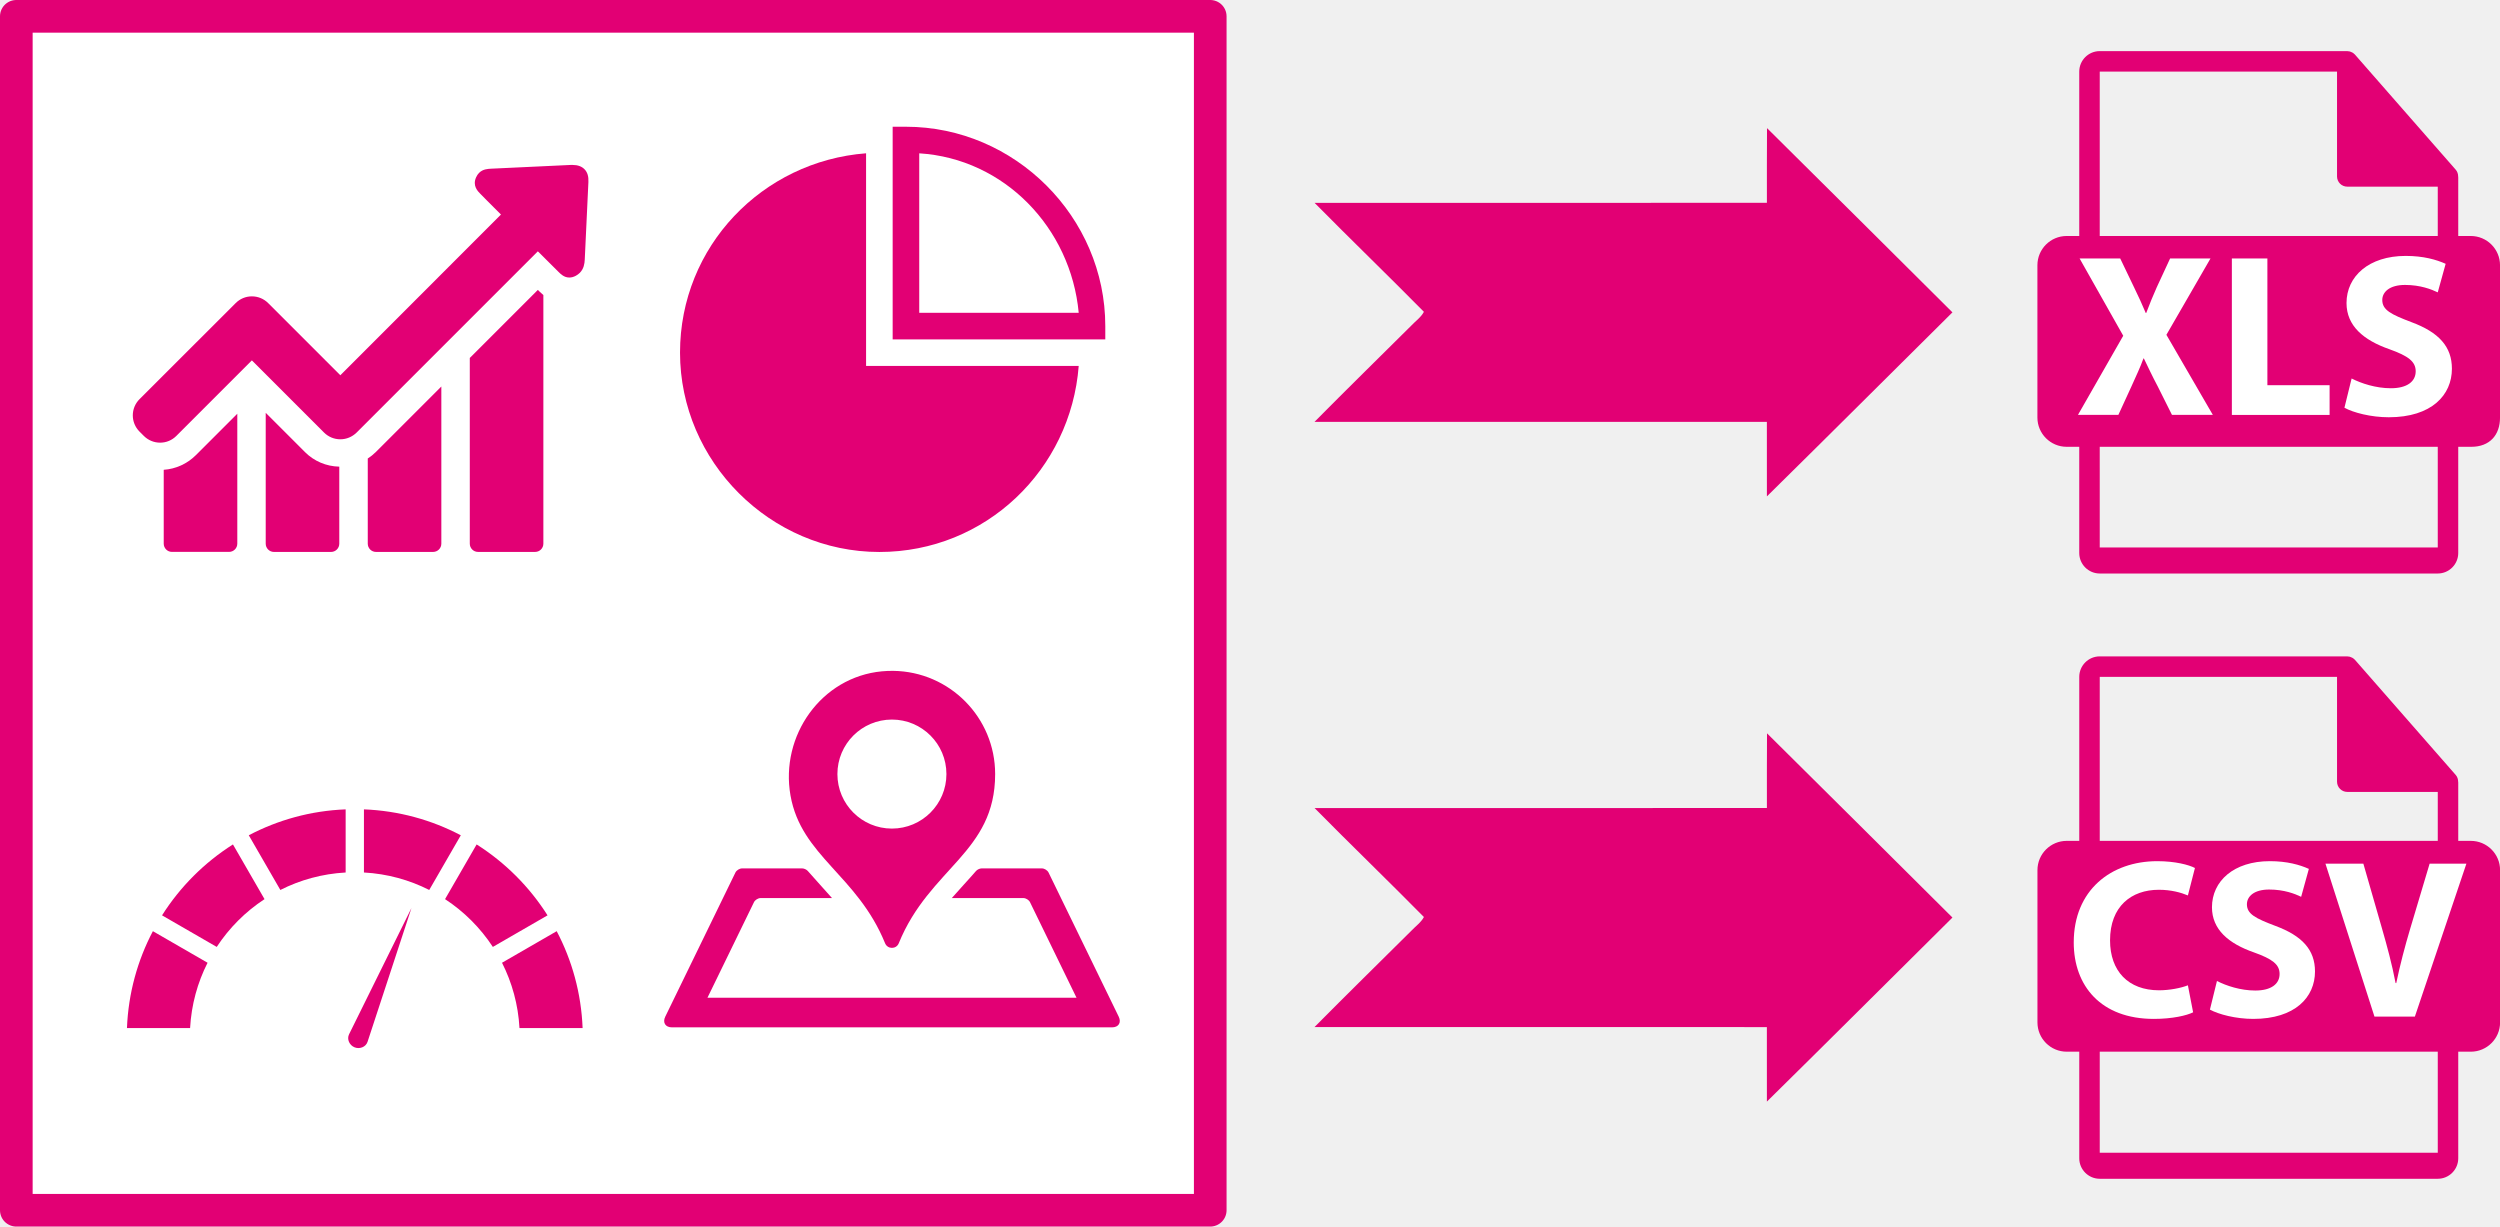
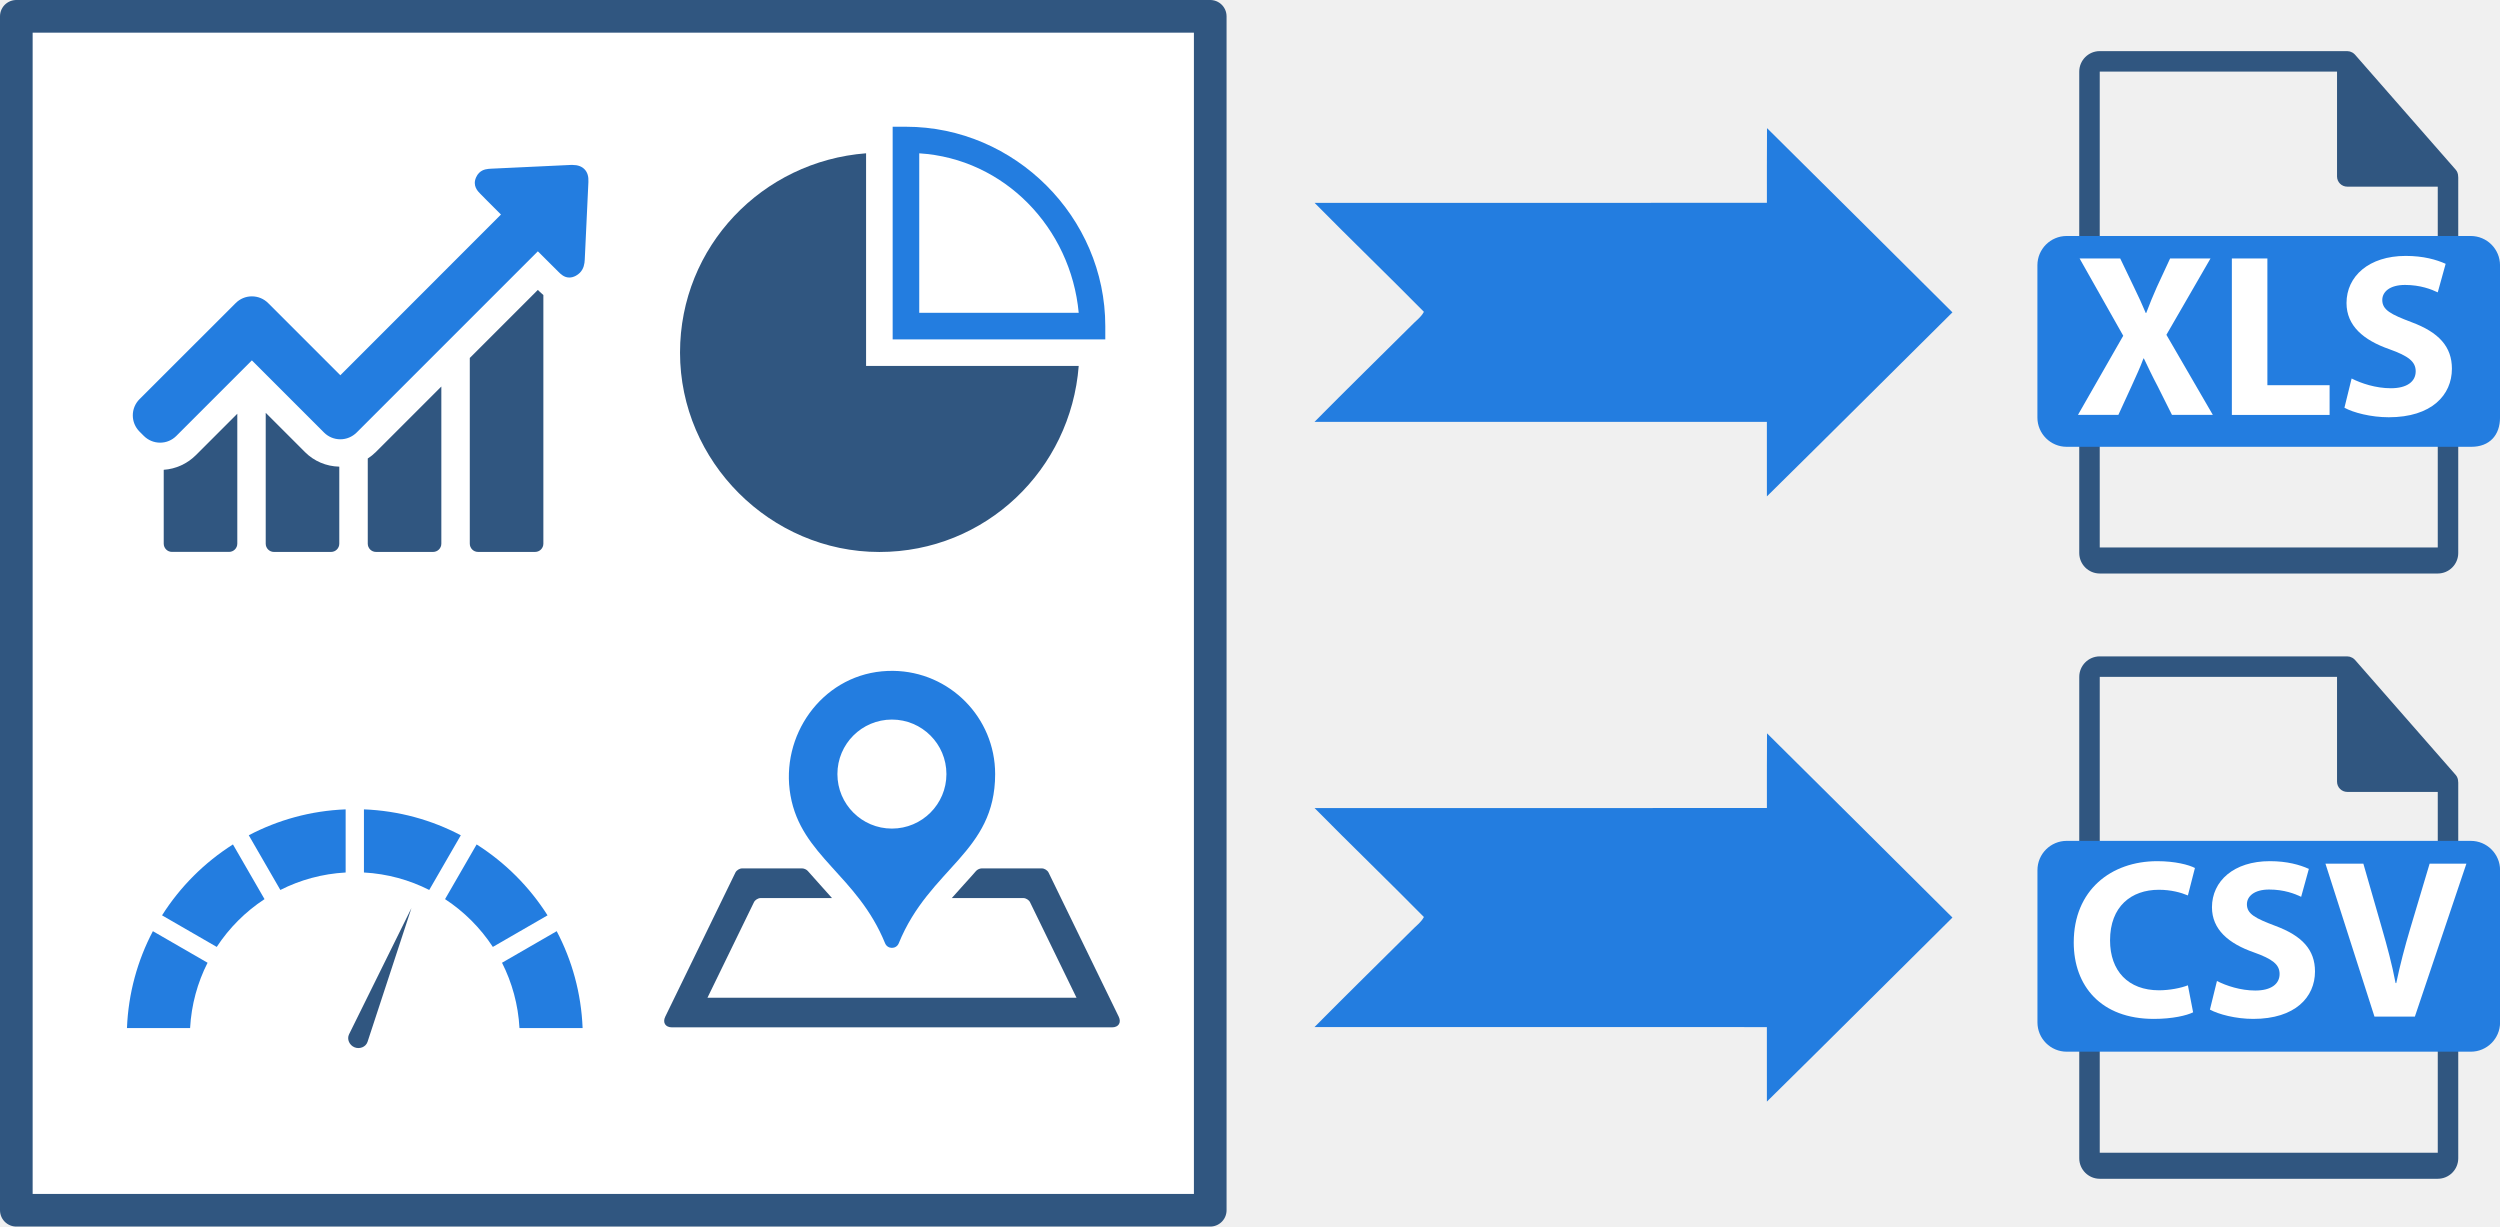
<svg xmlns="http://www.w3.org/2000/svg" id="svg2" height="106.03mm" width="216.11mm" version="1.1" viewBox="0 0 765.738 375.694">
  <g id="layer1" transform="translate(216.99 -337.06)">
    <g id="g7883">
-       <rect id="rect6925" stroke-linejoin="round" height="365.69" width="365.69" stroke="#e20074" stroke-linecap="round" y="342.06" x="-211.99" stroke-width="10" fill="#fff" />
+       <rect id="rect6925" stroke-linejoin="round" height="365.69" width="365.69" stroke="#305680" stroke-linecap="round" y="342.06" x="-211.99" stroke-width="10" fill="#fff" />
      <g id="g6048" transform="matrix(1.7933 0 0 1.7933 -593.72 -189.45)">
-         <g id="g7569" fill="#e20074" transform="translate(572,260)">
+         <g id="g7569" fill="#305680" transform="translate(572,260)">
          <path id="path5538" d="m-333.96 113.84v12.615c0 0.767 0.624 1.407 1.407 1.407h9.753c0.767 0 1.407-0.624 1.407-1.407v-22.192l-7.083 7.083c-1.503 1.487-3.422 2.35-5.484 2.494z" />
          <path id="path5540" d="m-316.54 104.11v22.352c0 0.767 0.624 1.407 1.407 1.407h9.753c0.767 0 1.407-0.624 1.407-1.407v-13.159c-2.222-0.048-4.301-0.927-5.868-2.494l-6.699-6.699z" />
          <path id="path5542" d="m-299.11 111.91v14.55c0 0.767 0.624 1.407 1.407 1.407h9.753c0.767 0 1.407-0.624 1.407-1.407v-26.845l-11.176 11.176c-0.432 0.432-0.895 0.799-1.391 1.119z" />
          <path id="path5544" d="m-270.06 83.114-11.624 11.624v31.721c0 0.767 0.624 1.407 1.407 1.407h9.753c0.767 0 1.407-0.624 1.407-1.407v-42.466c-0.32-0.272-0.56-0.512-0.735-0.672l-0.208-0.208z" />
        </g>
-         <path id="path5546" d="m309.92 322.52c-0.464-0.496-1.167-0.751-2.062-0.751h-0.256c-4.541 0.208-9.066 0.432-13.606 0.64-0.608 0.032-1.439 0.064-2.095 0.719-0.208 0.208-0.368 0.448-0.496 0.735-0.672 1.455 0.272 2.398 0.719 2.846l1.135 1.151c0.783 0.799 1.583 1.599 2.382 2.382l-27.436 27.452-12.327-12.327c-0.735-0.735-1.727-1.151-2.782-1.151s-2.031 0.416-2.766 1.151l-16.42 16.404c-1.535 1.535-1.535 4.013 0 5.548l0.735 0.735c0.735 0.735 1.727 1.151 2.782 1.151s2.031-0.416 2.766-1.151l12.903-12.903 12.327 12.327c0.735 0.735 1.727 1.151 2.782 1.151s2.031-0.416 2.782-1.151l30.954-30.954 3.502 3.486c0.416 0.416 0.991 0.991 1.871 0.991 0.368 0 0.735-0.096 1.119-0.304 0.256-0.144 0.48-0.304 0.672-0.496 0.688-0.688 0.815-1.567 0.847-2.254 0.128-2.942 0.272-5.884 0.416-8.842l0.208-4.429c0.048-0.927-0.16-1.647-0.656-2.159z" fill="#e20074" />
+         <path id="path5546" d="m309.92 322.52c-0.464-0.496-1.167-0.751-2.062-0.751h-0.256c-4.541 0.208-9.066 0.432-13.606 0.64-0.608 0.032-1.439 0.064-2.095 0.719-0.208 0.208-0.368 0.448-0.496 0.735-0.672 1.455 0.272 2.398 0.719 2.846l1.135 1.151c0.783 0.799 1.583 1.599 2.382 2.382l-27.436 27.452-12.327-12.327c-0.735-0.735-1.727-1.151-2.782-1.151s-2.031 0.416-2.766 1.151l-16.42 16.404c-1.535 1.535-1.535 4.013 0 5.548l0.735 0.735c0.735 0.735 1.727 1.151 2.782 1.151s2.031-0.416 2.766-1.151l12.903-12.903 12.327 12.327c0.735 0.735 1.727 1.151 2.782 1.151s2.031-0.416 2.782-1.151l30.954-30.954 3.502 3.486c0.416 0.416 0.991 0.991 1.871 0.991 0.368 0 0.735-0.096 1.119-0.304 0.256-0.144 0.48-0.304 0.672-0.496 0.688-0.688 0.815-1.567 0.847-2.254 0.128-2.942 0.272-5.884 0.416-8.842l0.208-4.429c0.048-0.927-0.16-1.647-0.656-2.159z" fill="#237de0" />
      </g>
      <g id="g6036" transform="matrix(1.8779 0 0 1.8779 -618.19 -226.42)">
-         <path id="path7566" d="m384.67 442.38 11.443 23.507c0.465 0.956-0.024 1.738-1.087 1.738h-71.791c-1.063 0-1.552-0.782-1.087-1.738l11.443-23.507c0.182-0.374 0.671-0.68 1.087-0.68h9.812c0.302 0 0.711 0.189 0.909 0.418 0.666 0.769 1.344 1.521 2.02 2.265 0.642 0.706 1.288 1.421 1.928 2.154h-11.644c-0.416 0-0.905 0.306-1.087 0.68l-7.581 15.573h60.191l-7.58-15.573c-0.182-0.374-0.671-0.68-1.087-0.68h-11.671c0.64-0.732 1.286-1.448 1.928-2.154 0.678-0.746 1.36-1.496 2.027-2.266 0.198-0.228 0.605-0.417 0.907-0.417h9.833c0.416 0 0.905 0.306 1.087 0.68z" fill="#e20074" />
-         <path id="path7564" d="m359.34 409.48c-0.613-0.008-1.234 0.017-1.861 0.076-9.867 0.933-16.624 10.493-14.902 20.254 1.749 9.915 10.889 12.966 15.426 24.096 0.409 1.003 1.822 1.009 2.231 0.006 5.029-12.344 15.723-14.753 15.723-27.598 0-9.224-7.419-16.715-16.615-16.834zm-0.221 7.943c4.91 0 8.891 3.98 8.891 8.891 0 4.91-3.98 8.891-8.891 8.891s-8.891-3.98-8.891-8.891c0-4.91 3.98-8.891 8.891-8.891z" fill="#e20074" />
+         <path id="path7566" d="m384.67 442.38 11.443 23.507c0.465 0.956-0.024 1.738-1.087 1.738h-71.791c-1.063 0-1.552-0.782-1.087-1.738l11.443-23.507c0.182-0.374 0.671-0.68 1.087-0.68h9.812c0.302 0 0.711 0.189 0.909 0.418 0.666 0.769 1.344 1.521 2.02 2.265 0.642 0.706 1.288 1.421 1.928 2.154h-11.644c-0.416 0-0.905 0.306-1.087 0.68l-7.581 15.573h60.191l-7.58-15.573c-0.182-0.374-0.671-0.68-1.087-0.68h-11.671c0.64-0.732 1.286-1.448 1.928-2.154 0.678-0.746 1.36-1.496 2.027-2.266 0.198-0.228 0.605-0.417 0.907-0.417h9.833c0.416 0 0.905 0.306 1.087 0.68z" fill="#305680" />
+         <path id="path7564" d="m359.34 409.48c-0.613-0.008-1.234 0.017-1.861 0.076-9.867 0.933-16.624 10.493-14.902 20.254 1.749 9.915 10.889 12.966 15.426 24.096 0.409 1.003 1.822 1.009 2.231 0.006 5.029-12.344 15.723-14.753 15.723-27.598 0-9.224-7.419-16.715-16.615-16.834zm-0.221 7.943c4.91 0 8.891 3.98 8.891 8.891 0 4.91-3.98 8.891-8.891 8.891s-8.891-3.98-8.891-8.891c0-4.91 3.98-8.891 8.891-8.891z" fill="#237de0" />
      </g>
      <g id="g6040" transform="matrix(1.7258 0 0 1.7258 -578.13 -152.66)">
-         <path id="path4440" d="m273.85 427.41c6.19 0.245 12.02 1.879 17.193 4.6l-5.603 9.705c-3.515-1.781-7.437-2.874-11.589-3.101v-11.205zm20.002 6.225c5.069 3.211 9.374 7.517 12.585 12.585l-9.707 5.604c-2.213-3.377-5.105-6.269-8.482-8.482l5.604-9.707zm14.21 15.395c2.721 5.171 4.354 11.003 4.6 17.192h-11.205c-0.227-4.152-1.319-8.075-3.1-11.589l9.705-5.603zm-76.269 17.192c0.245-6.189 1.878-12.021 4.6-17.192l9.705 5.603c-1.781 3.514-2.873 7.437-3.1 11.589h-11.205zm6.225-20.002c3.211-5.069 7.517-9.373 12.585-12.585l5.604 9.707c-3.377 2.213-6.269 5.105-8.482 8.482l-9.706-5.604zm15.394-14.21c5.172-2.722 11.003-4.355 17.193-4.6v11.205c-4.152 0.227-8.075 1.319-11.589 3.1l-5.603-9.705" fill="#e20074" />
-         <path id="path4442" d="m272.18 469.64c0.902 0.369 2.005-0.044 2.31-0.969l7.802-23.762-11.081 22.421c-0.432 0.874 0.067 1.941 0.969 2.31" fill-rule="evenodd" fill="#e20074" />
+         <path id="path4440" d="m273.85 427.41c6.19 0.245 12.02 1.879 17.193 4.6l-5.603 9.705c-3.515-1.781-7.437-2.874-11.589-3.101v-11.205zm20.002 6.225c5.069 3.211 9.374 7.517 12.585 12.585l-9.707 5.604c-2.213-3.377-5.105-6.269-8.482-8.482l5.604-9.707zm14.21 15.395c2.721 5.171 4.354 11.003 4.6 17.192h-11.205c-0.227-4.152-1.319-8.075-3.1-11.589l9.705-5.603zm-76.269 17.192c0.245-6.189 1.878-12.021 4.6-17.192l9.705 5.603c-1.781 3.514-2.873 7.437-3.1 11.589h-11.205zm6.225-20.002c3.211-5.069 7.517-9.373 12.585-12.585l5.604 9.707c-3.377 2.213-6.269 5.105-8.482 8.482l-9.706-5.604zm15.394-14.21c5.172-2.722 11.003-4.355 17.193-4.6v11.205c-4.152 0.227-8.075 1.319-11.589 3.1l-5.603-9.705" fill="#237de0" />
+         <path id="path4442" d="m272.18 469.64c0.902 0.369 2.005-0.044 2.31-0.969l7.802-23.762-11.081 22.421c-0.432 0.874 0.067 1.941 0.969 2.31" fill-rule="evenodd" fill="#305680" />
      </g>
      <g id="g6044" transform="matrix(1.934 0 0 1.934 -635.48 -247.41)">
-         <path id="path6976" d="m361.97 326.49c13.47 0.842 23.994 11.786 25.256 25.256h-25.256v-25.256zm-2.105-4.209h-2.105v33.675h33.675v-2.105c0-17.259-14.312-31.571-31.571-31.571z" fill="#e20074" />
-         <path id="path6978" d="m353.55 360.16v-33.675c-16.417 1.263-29.466 14.733-29.466 31.571 0 17.259 14.312 31.571 31.571 31.571 16.838 0 30.308-13.049 31.571-29.466h-33.675z" fill="#e20074" />
+         <path id="path6976" d="m361.97 326.49c13.47 0.842 23.994 11.786 25.256 25.256h-25.256v-25.256zm-2.105-4.209h-2.105v33.675h33.675v-2.105c0-17.259-14.312-31.571-31.571-31.571z" fill="#237de0" />
+         <path id="path6978" d="m353.55 360.16v-33.675c-16.417 1.263-29.466 14.733-29.466 31.571 0 17.259 14.312 31.571 31.571 31.571 16.838 0 30.308-13.049 31.571-29.466h-33.675z" fill="#305680" />
      </g>
-       <path id="path18355" fill="#e20074" d="m381.04 432.74c-18.9-18.854-37.855-37.637-56.802-56.438-0.083 7.621-0.007 15.251-0.037 22.881-46.185 0.027-92.36 0-138.54 0.016 11.069 11.207 22.414 22.153 33.483 33.368-0.858 1.654-2.509 2.786-3.782 4.143-9.916 9.85-19.896 19.636-29.729 29.567 46.185 0 92.379-0.016 138.56 0.009 0.007 7.603-0.017 15.215 0.007 22.818 19.011-18.72 37.883-37.583 56.829-56.366z" />
+       <path id="path18355" fill="#237de0" d="m381.04 432.74c-18.9-18.854-37.855-37.637-56.802-56.438-0.083 7.621-0.007 15.251-0.037 22.881-46.185 0.027-92.36 0-138.54 0.016 11.069 11.207 22.414 22.153 33.483 33.368-0.858 1.654-2.509 2.786-3.782 4.143-9.916 9.85-19.896 19.636-29.729 29.567 46.185 0 92.379-0.016 138.56 0.009 0.007 7.603-0.017 15.215 0.007 22.818 19.011-18.72 37.883-37.583 56.829-56.366z" />
      <g id="g7660" transform="matrix(1.1138 0 0 1.1138 27.622 -50.435)">
-         <path id="path7600" fill="#e20074" d="m357.81 361.96c-3.108 0-5.635 2.529-5.635 5.635v132.39c0 3.106 2.526 5.633 5.635 5.633h92.955c3.106 0 5.633-2.527 5.633-5.633-0.001-34.868 0.002-72.674 0.002-103.28 0-0.104-0.017-0.209-0.029-0.314-0.005-0.66-0.217-1.31-0.67-1.824l-27.699-31.639c-0.008-0.008-0.016-0.013-0.021-0.021-0.165-0.184-0.359-0.336-0.562-0.469-0.06-0.04-0.12-0.076-0.184-0.111-0.176-0.096-0.362-0.175-0.555-0.232-0.052-0.014-0.1-0.035-0.152-0.049-0.209-0.049-0.426-0.082-0.646-0.082h-68.07zm0 5.635h65.254v28.822c0 1.556 1.262 2.816 2.816 2.816h24.885v14.113h-0.002v57.975h0.002v27.139h-92.955v-21.965h-0.002v-70.07h0.002v-38.83z" />
+         <path id="path7600" fill="#305680" d="m357.81 361.96c-3.108 0-5.635 2.529-5.635 5.635v132.39c0 3.106 2.526 5.633 5.635 5.633h92.955c3.106 0 5.633-2.527 5.633-5.633-0.001-34.868 0.002-72.674 0.002-103.28 0-0.104-0.017-0.209-0.029-0.314-0.005-0.66-0.217-1.31-0.67-1.824l-27.699-31.639c-0.008-0.008-0.016-0.013-0.021-0.021-0.165-0.184-0.359-0.336-0.562-0.469-0.06-0.04-0.12-0.076-0.184-0.111-0.176-0.096-0.362-0.175-0.555-0.232-0.052-0.014-0.1-0.035-0.152-0.049-0.209-0.049-0.426-0.082-0.646-0.082h-68.07zm0 5.635h65.254v28.822c0 1.556 1.262 2.816 2.816 2.816h24.885v14.113h-0.002v57.975h0.002v27.139h-92.955v-21.965h-0.002v-70.07h0.002v-38.83z" />
        <g id="g7653" transform="translate(-147.72 -61.71)">
-           <path id="path7646" fill="#e20074" d="m607.56 474.51c-39.715-0.001-76.189 0.002-111.12-0.001-4.447 0-8.052 3.604-8.052 8.052v41.873c0 4.444 3.606 8.051 8.052 8.051h111.27c4.99 0 7.898-3.16 7.898-8.051v-41.872c-0-4.449-3.604-8.052-8.05-8.052" />
+           <path id="path7646" fill="#237de0" d="m607.56 474.51c-39.715-0.001-76.189 0.002-111.12-0.001-4.447 0-8.052 3.604-8.052 8.052v41.873c0 4.444 3.606 8.051 8.052 8.051h111.27c4.99 0 7.898-3.16 7.898-8.051v-41.872c-0-4.449-3.604-8.052-8.05-8.052" />
          <g id="g7648" fill="#fff">
            <path id="path7644" d="m568.74 515.55v8.17h-26.878v-43.025h9.77v34.856z" />
            <path id="path7642" d="m499.54 523.71 12.449-21.767-12.003-21.257h11.172l3.766 7.85c1.278 2.616 2.236 4.725 3.258 7.15h0.126c1.024-2.746 1.852-4.661 2.937-7.15l3.639-7.85h11.108l-12.13 21.002 12.77 22.023h-11.236l-3.894-7.787c-1.595-3.001-2.618-5.235-3.83-7.724h-0.128c-0.895 2.491-1.978 4.726-3.318 7.724l-3.576 7.787h-11.109v-0.001z" />
            <path id="path6075-4" d="m585.01 524.36c-4.913 0-9.767-1.279-12.19-2.619l1.976-8.043c2.619 1.34 6.64 2.682 10.791 2.682 4.47 0 6.83-1.851 6.83-4.66 0-2.682-2.042-4.214-7.214-6.066-7.149-2.491-11.81-6.448-11.81-12.706 0-7.342 6.129-12.958 16.282-12.958 4.85 0 8.426 1.024 10.979 2.171l-2.171 7.853c-1.723-0.831-4.789-2.043-9.001-2.043-4.213 0-6.255 1.914-6.255 4.15 0 2.745 2.423 3.959 7.979 6.066 7.596 2.809 11.172 6.764 11.172 12.83-0.003 7.215-5.556 13.344-17.369 13.344z" />
          </g>
        </g>
      </g>
      <g id="g7765" transform="matrix(1.1002 0 0 1.1002 34.481 -47.444)">
-         <path id="path7710" d="m356 532.22c-3.147 0-5.703 2.559-5.703 5.703v134.03c0 3.144 2.556 5.703 5.703 5.703h94.104c3.144 0 5.703-2.559 5.703-5.703v-104.56c0-0.106-0.015-0.211-0.029-0.318-0.006-0.668-0.22-1.326-0.678-1.846l-28.039-32.029c-0.008-0.009-0.018-0.011-0.023-0.019-0.167-0.188-0.362-0.343-0.568-0.477-0.061-0.042-0.121-0.076-0.186-0.111-0.178-0.097-0.368-0.178-0.562-0.236-0.053-0.014-0.102-0.036-0.154-0.051-0.212-0.05-0.432-0.08-0.654-0.08zm0 5.703h66.061v29.178c0 1.576 1.278 2.852 2.852 2.852h25.191v14.287 86.164h-94.104" fill="#e20074" />
+         <path id="path7710" d="m356 532.22c-3.147 0-5.703 2.559-5.703 5.703v134.03c0 3.144 2.556 5.703 5.703 5.703h94.104c3.144 0 5.703-2.559 5.703-5.703v-104.56c0-0.106-0.015-0.211-0.029-0.318-0.006-0.668-0.22-1.326-0.678-1.846l-28.039-32.029c-0.008-0.009-0.018-0.011-0.023-0.019-0.167-0.188-0.362-0.343-0.568-0.477-0.061-0.042-0.121-0.076-0.186-0.111-0.178-0.097-0.368-0.178-0.562-0.236-0.053-0.014-0.102-0.036-0.154-0.051-0.212-0.05-0.432-0.08-0.654-0.08zm0 5.703h66.061v29.178c0 1.576 1.278 2.852 2.852 2.852h25.191v14.287 86.164h-94.104" fill="#305680" />
        <g id="g7758" transform="translate(-191.95 9.0637)">
-           <path id="path7751" fill="#e20074" d="m651.25 574.52c-39.007 0-79.04-0.002-112.49-0.002-4.502 0-8.152 3.649-8.152 8.151v42.39c0 4.5 3.65 8.153 8.152 8.153 39.642 0 78.08 0 112.49 0 4.5 0 8.151-3.651 8.151-8.151v-42.39c0-4.504-3.651-8.151-8.151-8.151z" />
+           <path id="path7751" fill="#237de0" d="m651.25 574.52c-39.007 0-79.04-0.002-112.49-0.002-4.502 0-8.152 3.649-8.152 8.151v42.39c0 4.5 3.65 8.153 8.152 8.153 39.642 0 78.08 0 112.49 0 4.5 0 8.151-3.651 8.151-8.151v-42.39c0-4.504-3.651-8.151-8.151-8.151z" />
          <g id="g7753" fill="#fff">
            <path id="path7749" d="m590.88 605.57c-7.077-2.464-11.688-6.38-11.688-12.57 0-7.269 6.064-12.83 16.109-12.83 4.803 0 8.341 1.011 10.867 2.15l-2.146 7.772c-1.706-0.824-4.738-2.024-8.91-2.024-4.169 0-6.191 1.896-6.191 4.107 0 2.718 2.4 3.917 7.899 6.003 7.517 2.78 11.056 6.695 11.056 12.699 0 7.138-5.496 13.206-17.186 13.206-4.864 0-9.668-1.267-12.068-2.591l1.958-7.962c2.592 1.33 6.572 2.654 10.68 2.654 4.422 0 6.761-1.832 6.761-4.614-0.001-2.655-2.024-4.17-7.141-6z" />
            <path id="path7747" d="m540.71 602.79c0-14.531 10.364-22.618 23.25-22.618 4.992 0 8.783 1.011 10.49 1.896l-1.961 7.643c-1.958-0.818-4.677-1.575-8.088-1.575-7.645 0-13.582 4.609-13.582 14.084 0 8.53 5.053 13.899 13.649 13.899 2.904 0 6.127-0.631 8.021-1.389l1.454 7.519c-1.77 0.886-5.749 1.835-10.93 1.835-14.721 0-22.304-9.165-22.304-21.295z" />
            <path id="path5397-8" d="m635.68 623.45h-11.246l-13.647-42.582h10.553l5.179 18.009c1.453 5.052 2.78 9.917 3.793 15.225h0.188c1.074-5.119 2.399-10.173 3.853-15.038l5.434-18.196h10.238z" />
          </g>
        </g>
      </g>
-       <path id="path18355-9" fill="#e20074" d="m381.04 618.11c-18.9-18.854-37.855-37.637-56.802-56.438-0.083 7.621-0.007 15.251-0.037 22.881-46.185 0.027-92.36 0-138.54 0.016 11.069 11.207 22.414 22.153 33.483 33.368-0.858 1.654-2.509 2.786-3.782 4.143-9.916 9.85-19.896 19.636-29.729 29.567 46.185 0 92.379-0.016 138.56 0.009 0.007 7.603-0.017 15.215 0.007 22.818 19.011-18.72 37.883-37.583 56.829-56.366z" />
+       <path id="path18355-9" fill="#237de0" d="m381.04 618.11c-18.9-18.854-37.855-37.637-56.802-56.438-0.083 7.621-0.007 15.251-0.037 22.881-46.185 0.027-92.36 0-138.54 0.016 11.069 11.207 22.414 22.153 33.483 33.368-0.858 1.654-2.509 2.786-3.782 4.143-9.916 9.85-19.896 19.636-29.729 29.567 46.185 0 92.379-0.016 138.56 0.009 0.007 7.603-0.017 15.215 0.007 22.818 19.011-18.72 37.883-37.583 56.829-56.366z" />
    </g>
  </g>
</svg>
